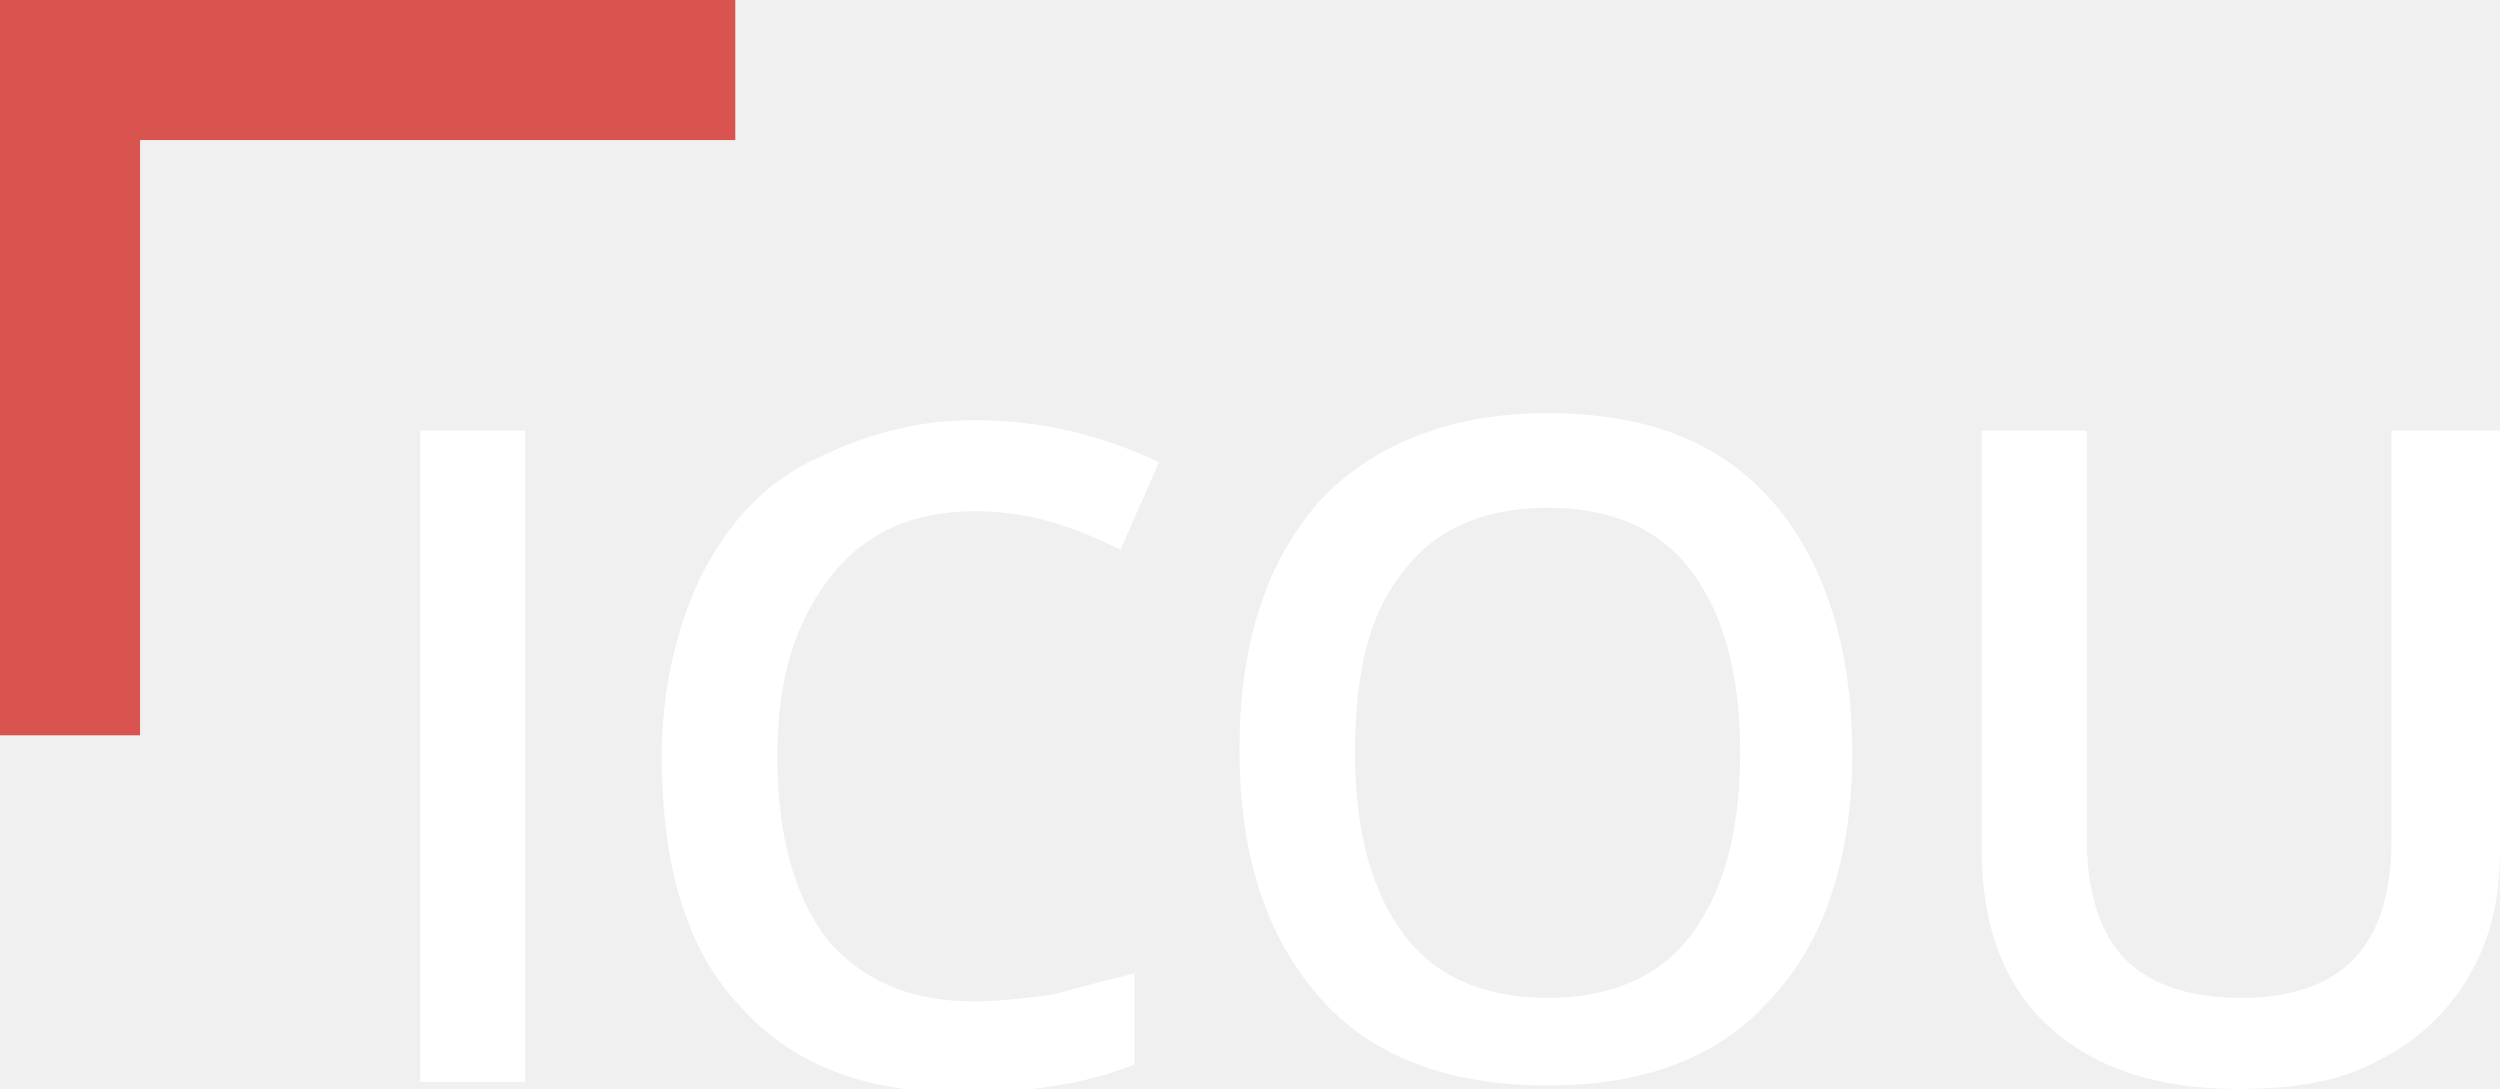
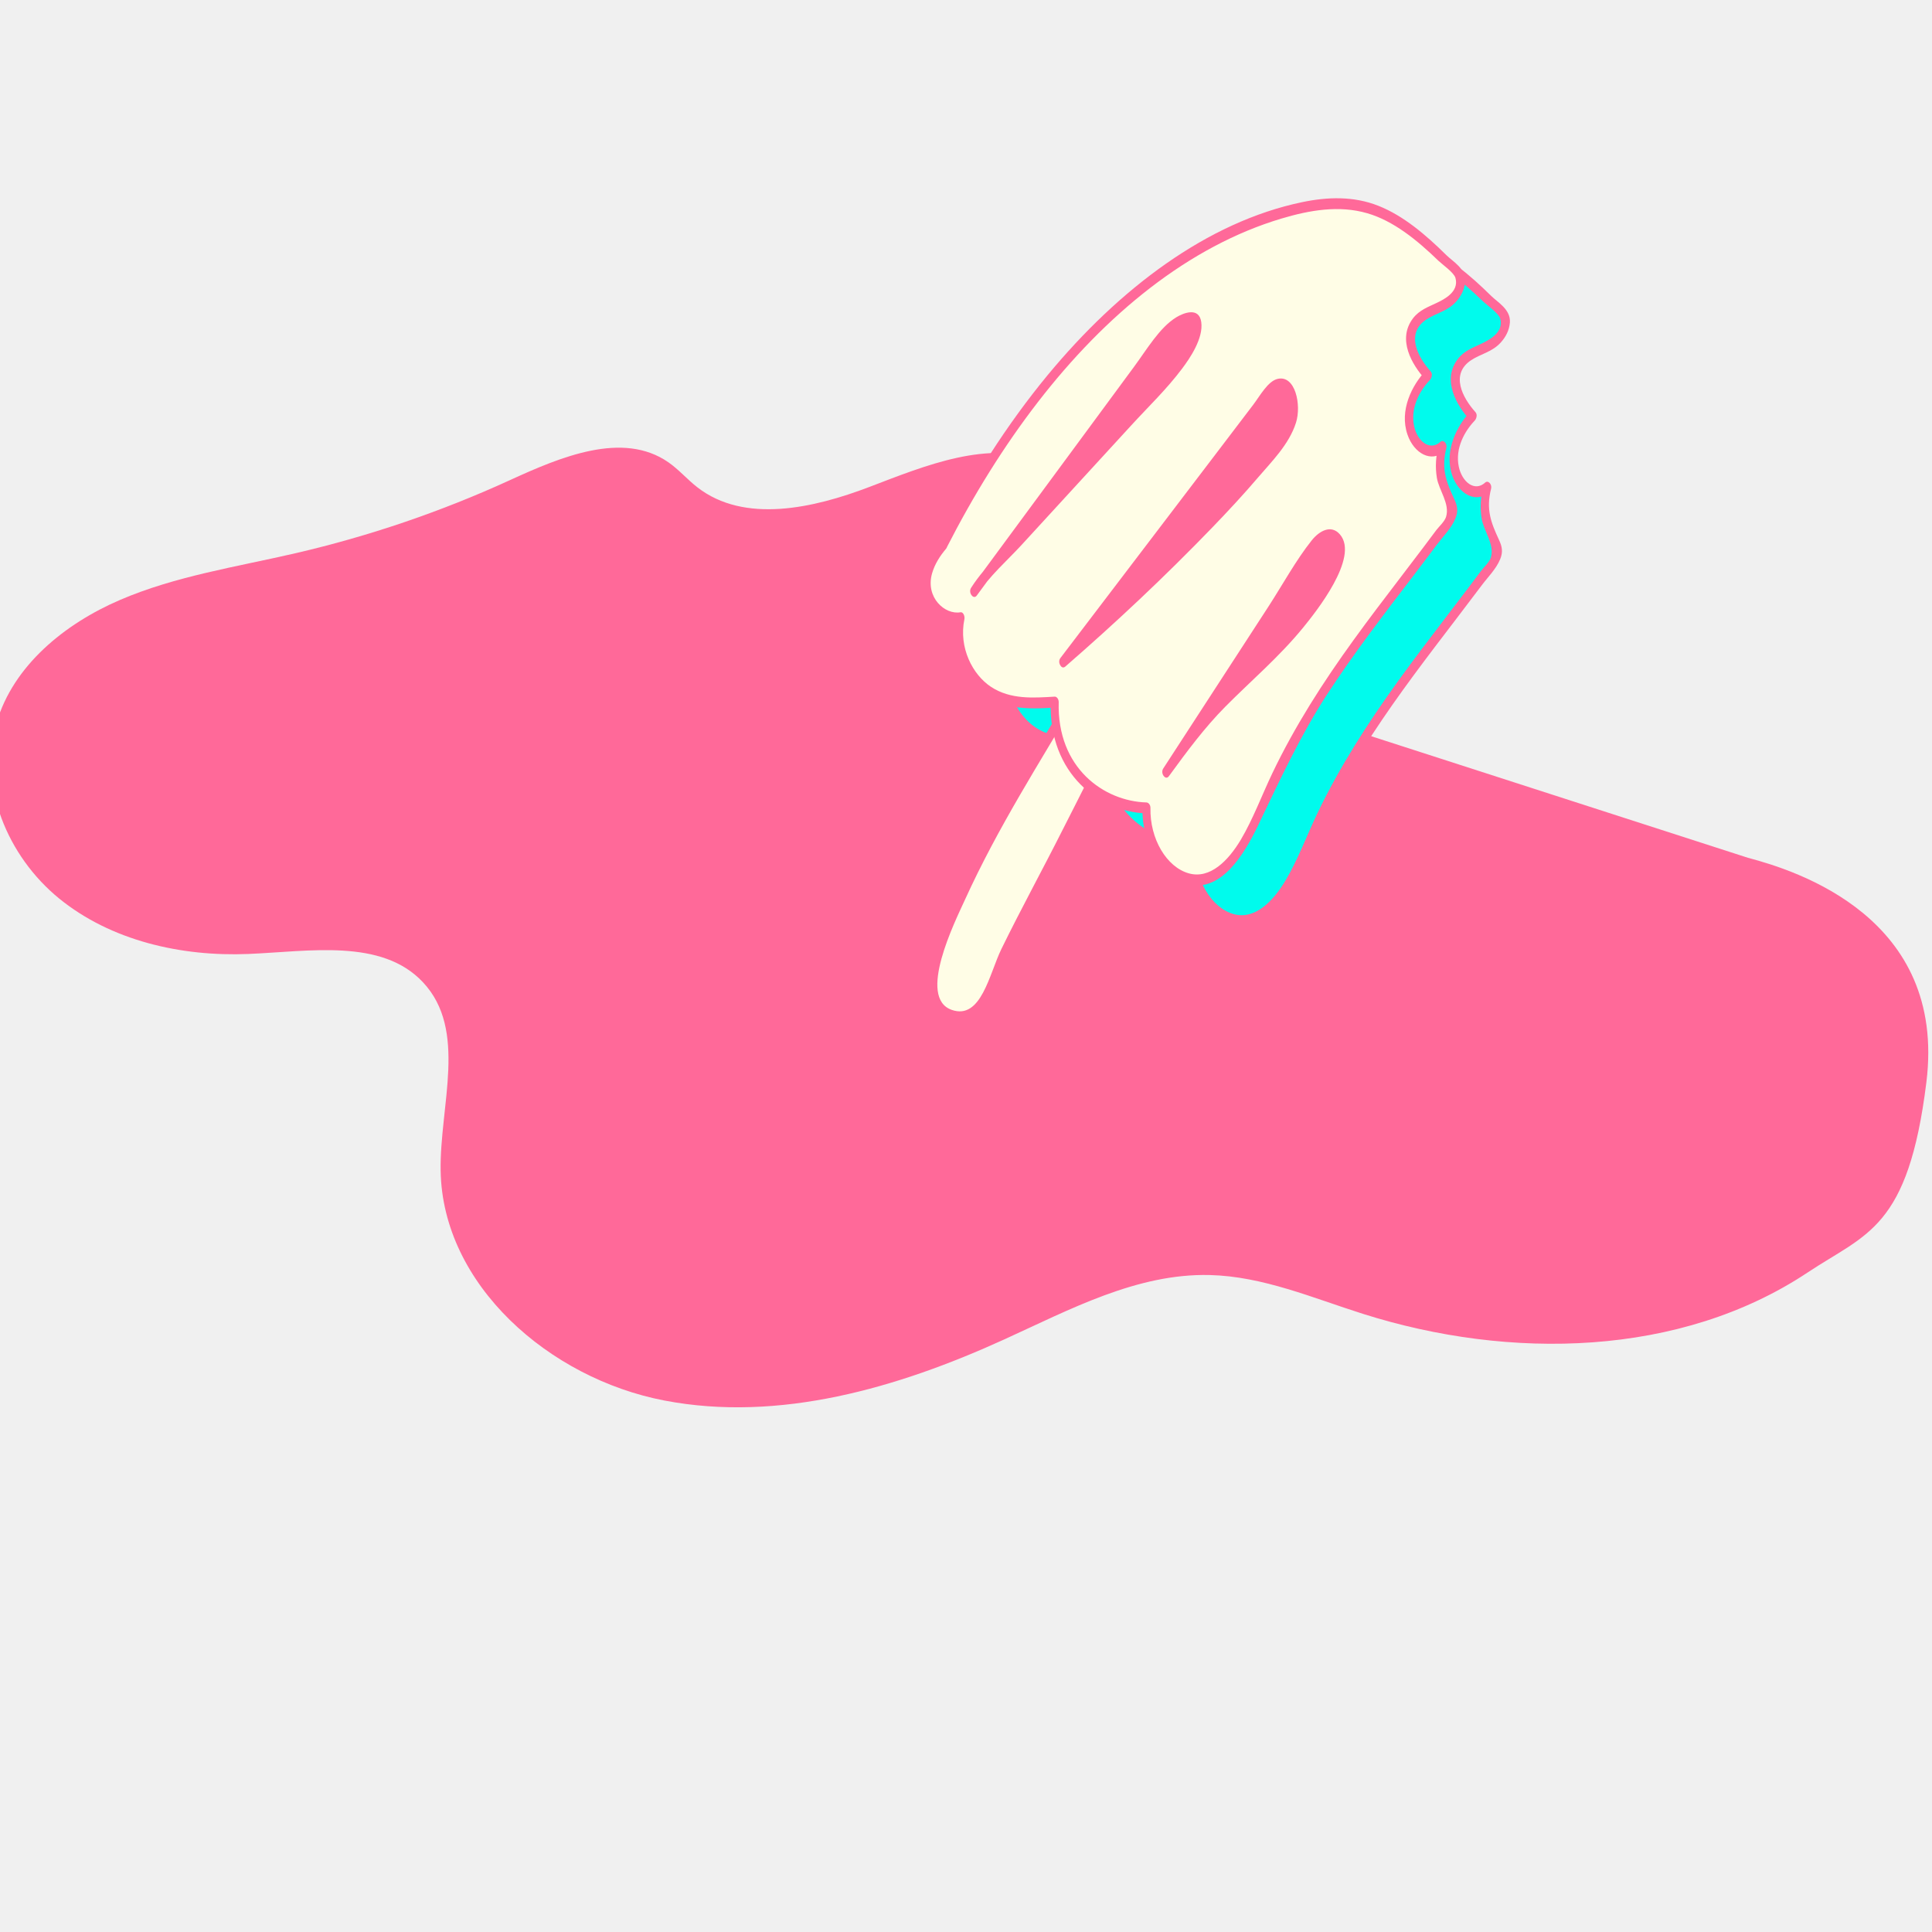
- <svg xmlns="http://www.w3.org/2000/svg" id="Layer_1" viewBox="0 0 71.4 31.1">
-   <style>.st0{fill:#fff}.st1{fill:#d9534f}</style>
-   <path class="st0" d="M12 30.8V12.3h3v18.6h-3zm15.8-16.2c-1.7 0-3.1.6-4.1 1.9s-1.5 2.9-1.5 5.1c0 2.3.5 4 1.4 5.2 1 1.2 2.4 1.8 4.2 1.8.8 0 1.5-.1 2.3-.2.7-.2 1.5-.4 2.3-.6v2.6c-1.5.6-3.1.8-5 .8-2.7 0-4.8-.8-6.3-2.5-1.5-1.6-2.2-4-2.2-7.1 0-1.9.4-3.6 1.1-5.1.7-1.4 1.7-2.6 3.1-3.3S26 12 27.8 12c1.9 0 3.6.4 5.3 1.2L32 15.7c-.6-.3-1.3-.6-2-.8-.7-.2-1.4-.3-2.2-.3zm25.1 6.9c0 3-.8 5.4-2.3 7-1.5 1.7-3.6 2.5-6.4 2.5-2.8 0-5-.8-6.5-2.5s-2.3-4-2.3-7.1c0-3.1.8-5.4 2.3-7.1 1.5-1.6 3.7-2.5 6.5-2.5s4.9.8 6.4 2.5 2.3 4.2 2.3 7.2zm-14.2 0c0 2.3.5 4 1.4 5.2.9 1.2 2.3 1.8 4.1 1.8 1.8 0 3.2-.6 4.1-1.8.9-1.2 1.4-2.9 1.4-5.2 0-2.3-.5-4-1.4-5.2-.9-1.2-2.3-1.8-4.1-1.8-1.8 0-3.2.6-4.1 1.8-1 1.2-1.4 2.9-1.4 5.2zm32.7-9.2v12c0 1.4-.3 2.6-.9 3.6-.6 1-1.4 1.8-2.6 2.4-1.1.6-2.4.8-4 .8-2.3 0-4.1-.6-5.4-1.8s-1.9-2.9-1.9-5v-12h3V24c0 1.5.4 2.7 1.1 3.4s1.8 1.1 3.3 1.1c2.9 0 4.3-1.5 4.3-4.5V12.3h3.1z" />
-   <path class="st1" d="M4 4h17V0H0v21h4z" />
+ <svg xmlns="http://www.w3.org/2000/svg" width="200mm" height="200mm" viewBox="0 0 708.661 708.661" id="svg5854" version="1.1">
+   <defs id="defs5856" />
+   <g id="layer1" transform="translate(0,-343.7008)">
+     <path id="path630" style="fill:#ff6999;fill-opacity:1;fill-rule:nonzero;stroke:none" d="m 496.409,611.628 c -39.522,-12.757 -72.955,-39.028 -94.181,-73.921 -5.141,-8.462 -8.846,-14.773 -9.105,-15.766 -1.206,-4.48 -5.658,-7.388 -10.082,-9.094 -20.565,-7.942 -43.371,1.53 -63.993,9.407 -20.594,7.877 -45.97,13.635 -63.267,0.182 -3.697,-2.875 -6.758,-6.479 -10.604,-9.158 -16.728,-11.644 -39.608,-1.943 -58.217,6.577 -25.158,11.518 -51.537,20.505 -78.581,26.772 -21.665,5.019 -43.965,8.364 -64.335,17.122 -20.373,8.755 -39.146,24.115 -45.272,44.962 -6.804,23.148 3.946,49.092 22.909,64.55 18.962,15.458 44.721,21.383 69.431,20.357 22.406,-0.931 48.819,-5.774 63.979,10.318 16.579,17.6 6.135,45.348 6.537,69.226 0.704,41.841 39.829,76.127 81.997,84.241 42.167,8.113 85.736,-4.628 124.655,-22.362 24.184,-11.011 48.799,-24.317 75.482,-23.654 19.445,0.478 37.712,8.394 56.21,14.25 53.797,17.035 116.383,15.855 163.114,-15.213 21.542,-14.331 36.851,-15.975 43.514,-69.734 7.497,-60.476 -47.737,-77.665 -65.43,-82.343 L 496.409,611.628" />
+     <g id="g6510" transform="translate(330.8542,-107.6127)">
+       <path d="M 31.513,666.163 C 61.578,606.906 105.712,558.225 157.444,543.841 c 9.892,-2.749 20.173,-4.222 30.024,-1.303 12.739,3.775 23.695,14.527 34.058,25.34 0.41,5.844 -4.362,9.636 -8.458,11.356 -4.116,1.723 -9.052,3.853 -10.138,9.53 -1.167,5.979 2.806,11.317 6.369,15.139 -4.362,4.234 -7.762,11.392 -6.738,18.562 1.004,7.17 7.967,12.214 12.104,7.572 -1.905,6.269 -0.983,13.951 2.273,19.077 0.778,1.225 1.72,2.48 1.761,4.099 0.021,1.608 -0.86,2.939 -1.679,4.074 -23.224,31.769 -49.111,60.977 -66.15,99.356 -5.857,13.187 -11.981,28.805 -23.04,31.956 -10.936,3.115 -22.569,-10.802 -21.75,-25.997 -8.253,-0.053 -16.671,-2.917 -23.245,-9.714 -6.574,-6.798 -11.018,-17.874 -10.404,-29.099 -8.171,0.498 -16.732,0.9 -24.125,-3.873 -7.393,-4.771 -13.066,-16.509 -10.424,-27.077 -5.366,1.488 -11.264,-3.789 -12.411,-11.118 -1.147,-7.332 6.042,-15.559 6.042,-15.559" style="fill:#00fbed;fill-opacity:1;fill-rule:nonzero;stroke:none" id="path632" />
+       <path d="m 32.783,667.175 c 19.599,-38.41 44.708,-72.19 74.69,-95.321 15.032,-11.608 31.232,-20.394 48.128,-25.435 10.281,-3.068 21.053,-4.969 31.478,-1.946 9.605,2.788 18.227,9.809 26.153,17.488 1.27,1.228 5.673,4.29 6.205,6.239 1.413,5.165 -4.362,7.925 -6.758,9.102 -3.072,1.502 -6.472,2.584 -8.888,5.808 -5.775,7.701 -0.328,16.895 4.465,22.211 0.102,-1.049 0.205,-2.1 0.307,-3.149 -5.018,5.293 -9.81,14.566 -6.738,23.517 2.355,6.865 8.786,10.489 13.578,6.079 -0.717,-0.755 -1.434,-1.507 -2.15,-2.262 -1.004,3.951 -1.311,7.905 -0.635,12.024 0.737,4.516 4.874,9.566 3.359,14.342 -0.532,1.686 -2.642,3.579 -3.564,4.826 -1.597,2.139 -3.195,4.27 -4.792,6.39 -2.826,3.722 -5.652,7.419 -8.479,11.121 -11.469,15.019 -22.938,30.102 -33.177,46.713 -4.915,7.944 -9.544,16.221 -13.701,24.926 -3.85,8.101 -7.086,16.87 -11.571,24.401 -4.608,7.76 -11.284,14.496 -19.005,12.368 -8.212,-2.259 -14.377,-12.642 -14.131,-24.015 0.021,-1.102 -0.696,-1.983 -1.475,-2.008 -15.544,-0.456 -32.85,-12.6 -32.194,-36.805 0.041,-1.051 -0.696,-2.053 -1.454,-2.008 -7.741,0.459 -16.2,1.133 -23.388,-3.596 -6.738,-4.449 -11.899,-14.365 -9.728,-24.812 0.225,-1.121 -0.451,-2.712 -1.434,-2.539 -5.714,1.032 -12.923,-5.397 -10.445,-14.205 1.004,-3.54 3.011,-6.594 5.12,-9.049 1.434,-1.686 -0.655,-4.513 -2.089,-2.838 -3.482,4.091 -7.291,10.567 -6.431,17.245 1.106,8.641 7.803,13.948 13.844,12.86 -0.471,-0.847 -0.942,-1.692 -1.413,-2.539 -2.089,10.181 1.536,20.262 7.578,26.411 8.049,8.179 18.882,7.637 28.385,7.075 -0.492,-0.668 -0.983,-1.339 -1.475,-2.005 -0.737,26.431 18.002,40.315 35.123,40.818 -0.492,-0.668 -0.983,-1.339 -1.475,-2.005 -0.287,13.836 7.7,26.431 17.777,28.218 11.1,1.969 19.19,-10.369 24.678,-21.842 7.987,-16.739 15.544,-33.078 25.334,-48.091 9.851,-15.097 20.582,-29.031 31.252,-43.016 3.031,-3.965 6.042,-7.933 9.052,-11.935 2.15,-2.889 5.222,-5.875 6.717,-9.516 1.085,-2.676 0.717,-4.6 -0.43,-7.069 -2.949,-6.378 -4.833,-11.121 -2.908,-18.78 0.41,-1.619 -1.106,-3.224 -2.15,-2.265 -3.871,3.549 -8.54,-0.193 -9.707,-5.864 -1.372,-6.7 2.13,-12.925 5.816,-16.809 0.676,-0.702 1.126,-2.24 0.307,-3.149 -4.792,-5.316 -9.298,-13.948 -1.577,-19.057 3.666,-2.41 7.741,-2.961 10.957,-6.594 1.638,-1.829 3.052,-4.298 3.256,-7.265 0.307,-4.765 -4.465,-7.338 -6.861,-9.709 -7.659,-7.556 -15.851,-14.502 -24.985,-18.117 -9.093,-3.604 -18.637,-3.275 -27.935,-1.339 -34.857,7.254 -67.154,31.766 -93.307,63.39 -15.012,18.148 -28.201,38.919 -39.649,61.354 -1.085,2.125 1.454,4.133 2.54,2.027" style="fill:#ff6999;fill-opacity:1;fill-rule:nonzero;stroke:none" id="path634" />
+       <path d="m 68.377,711.391 c -5.693,9.692 -11.387,19.384 -17.08,29.076 -12.022,20.458 -24.146,41.145 -32.481,64.766 -2.273,6.381 -4.157,14.317 -1.249,20.187 3.256,6.591 10.957,6.107 15.544,1.202 4.588,-4.908 5.796,-13.531 9.195,-19.997 14.049,-26.73 42.373,-82.497 41.39,-84.007 -0.348,-0.559 -15.319,-11.227 -15.319,-11.227" style="fill:#ff6999;fill-opacity:1;fill-rule:nonzero;stroke:none" id="path636" />
+       <path d="m 67.333,709.973 c -14.787,25.2 -30.781,49.872 -43.11,77.548 -4.239,9.496 -12.329,24.809 -8.806,36.612 2.601,8.755 10.731,9.913 16.302,6.043 3.686,-2.55 5.878,-7.066 7.7,-11.957 1.966,-5.288 3.932,-10.139 6.451,-14.972 4.588,-8.808 9.155,-17.664 13.681,-26.545 8.049,-15.794 16.404,-31.52 23.613,-48.066 1.372,-3.132 3.052,-5.724 0.614,-8.316 -4.178,-4.455 -9.953,-7.301 -14.664,-10.662 -1.659,-1.191 -3.154,2.268 -1.475,3.465 3.502,2.506 7.025,5.022 10.506,7.578 1.27,0.917 3.195,3.115 4.608,3.448 -0.942,-0.221 0.143,-1.605 -0.676,-1.043 -0.287,0.201 -0.717,1.823 -0.881,2.229 -5.263,12.623 -11.653,24.515 -17.654,36.47 -7.414,14.686 -15.258,28.992 -22.507,43.807 -4.465,9.099 -7.434,26.134 -18.227,22.351 -12.759,-4.466 1.147,-32.281 4.854,-40.443 12.104,-26.557 27.464,-50.367 41.759,-74.709 1.167,-1.994 -0.901,-4.852 -2.089,-2.835" style="fill:#ff6999;fill-opacity:1;fill-rule:nonzero;stroke:none" id="path638" />
+       <path d="m 63.831,705.166 c -5.693,9.689 -11.387,19.381 -17.08,29.073 -12.022,20.461 -24.146,41.148 -32.502,64.768 -2.253,6.381 -4.157,14.317 -1.249,20.187 3.277,6.591 10.957,6.104 15.544,1.2 4.608,-4.905 5.796,-13.529 9.195,-19.997 C 51.788,773.67 80.133,717.903 79.15,716.393 78.781,715.831 63.831,705.166 63.831,705.166" style="fill:#fffde6;fill-opacity:1;fill-rule:nonzero;stroke:none" id="path640" />
+       <path d="m 62.786,703.746 c -14.807,25.203 -30.802,49.872 -43.131,77.55 -4.219,9.496 -12.329,24.809 -8.806,36.612 2.621,8.755 10.731,9.913 16.302,6.043 3.686,-2.553 5.878,-7.069 7.7,-11.957 1.987,-5.288 3.932,-10.139 6.451,-14.972 4.608,-8.811 9.155,-17.664 13.681,-26.545 8.049,-15.796 16.425,-31.52 23.634,-48.069 1.352,-3.129 3.031,-5.721 0.614,-8.313 -4.198,-4.455 -9.953,-7.301 -14.664,-10.662 -1.679,-1.194 -3.174,2.265 -1.495,3.465 3.523,2.506 7.025,5.022 10.527,7.575 1.249,0.917 3.174,3.115 4.588,3.448 -0.922,-0.218 0.164,-1.602 -0.655,-1.043 -0.307,0.201 -0.737,1.826 -0.901,2.229 -5.263,12.625 -11.633,24.515 -17.654,36.47 -7.393,14.689 -15.258,28.992 -22.507,43.81 -4.444,9.099 -7.414,26.132 -18.227,22.351 -12.759,-4.466 1.147,-32.281 4.874,-40.443 12.083,-26.557 27.443,-50.37 41.738,-74.712 1.167,-1.994 -0.881,-4.849 -2.068,-2.835" style="fill:#ff6999;fill-opacity:1;fill-rule:nonzero;stroke:none" id="path642" />
+       <path d="M 15.088,651.222 C 45.173,591.965 89.287,543.284 141.04,528.9 c 9.871,-2.749 20.152,-4.225 30.003,-1.303 12.759,3.775 23.716,14.524 34.079,25.34 0.41,5.842 -4.362,9.633 -8.479,11.356 -4.096,1.723 -9.032,3.853 -10.138,9.53 -1.147,5.979 2.826,11.317 6.369,15.139 -4.342,4.234 -7.741,11.392 -6.738,18.562 1.004,7.17 7.987,12.214 12.124,7.572 -1.905,6.269 -0.983,13.948 2.253,19.077 0.778,1.225 1.741,2.48 1.761,4.099 0.041,1.605 -0.84,2.939 -1.679,4.074 -23.224,31.769 -49.09,60.977 -66.13,99.356 -5.857,13.187 -12.001,28.805 -23.06,31.956 -10.916,3.112 -22.569,-10.802 -21.75,-26 -8.233,-0.053 -16.671,-2.914 -23.224,-9.712 -6.574,-6.798 -11.018,-17.874 -10.424,-29.101 -8.171,0.501 -16.712,0.903 -24.105,-3.87 -7.393,-4.771 -13.066,-16.512 -10.424,-27.077 -5.386,1.485 -11.264,-3.789 -12.411,-11.121 -1.147,-7.329 6.021,-15.556 6.021,-15.556" style="fill:#fffde6;fill-opacity:1;fill-rule:nonzero;stroke:none" id="path644" />
+       <path d="m 16.358,652.232 c 19.62,-38.41 44.708,-72.19 74.69,-95.318 15.053,-11.608 31.252,-20.394 48.148,-25.435 10.281,-3.068 21.053,-4.969 31.457,-1.949 9.626,2.791 18.248,9.809 26.173,17.488 1.27,1.23 5.652,4.292 6.185,6.241 1.434,5.162 -4.342,7.922 -6.758,9.099 -3.072,1.502 -6.472,2.584 -8.888,5.811 -5.755,7.701 -0.307,16.893 4.485,22.211 0.102,-1.049 0.184,-2.1 0.287,-3.149 -5.018,5.293 -9.81,14.566 -6.717,23.514 2.355,6.868 8.765,10.489 13.578,6.082 -0.717,-0.755 -1.454,-1.51 -2.171,-2.262 -0.983,3.951 -1.311,7.902 -0.635,12.024 0.737,4.516 4.874,9.563 3.359,14.34 -0.532,1.689 -2.621,3.582 -3.564,4.826 -1.577,2.142 -3.174,4.27 -4.792,6.392 -2.806,3.722 -5.632,7.419 -8.458,11.121 -11.469,15.019 -22.958,30.102 -33.198,46.713 -4.895,7.944 -9.523,16.221 -13.681,24.924 -3.871,8.104 -7.107,16.87 -11.571,24.401 -4.628,7.763 -11.305,14.496 -19.026,12.371 -8.192,-2.259 -14.377,-12.642 -14.131,-24.018 0.02,-1.099 -0.696,-1.983 -1.475,-2.005 -15.544,-0.456 -32.85,-12.6 -32.174,-36.808 0.02,-1.049 -0.696,-2.05 -1.475,-2.005 -7.741,0.459 -16.2,1.13 -23.368,-3.596 -6.738,-4.449 -11.899,-14.365 -9.748,-24.812 0.225,-1.121 -0.451,-2.712 -1.413,-2.539 -5.714,1.029 -12.923,-5.397 -10.465,-14.205 1.004,-3.54 3.031,-6.597 5.12,-9.052 1.434,-1.683 -0.655,-4.51 -2.068,-2.835 -3.502,4.091 -7.311,10.565 -6.451,17.245 1.106,8.641 7.823,13.945 13.865,12.857 -0.471,-0.844 -0.942,-1.692 -1.413,-2.536 -2.109,10.181 1.516,20.262 7.578,26.411 8.028,8.179 18.862,7.637 28.365,7.075 -0.492,-0.671 -0.983,-1.339 -1.475,-2.008 -0.717,26.434 18.022,40.317 35.123,40.818 -0.492,-0.668 -0.963,-1.337 -1.454,-2.005 -0.307,13.839 7.68,26.431 17.777,28.22 11.1,1.969 19.169,-10.369 24.658,-21.842 8.008,-16.739 15.565,-33.078 25.334,-48.091 9.851,-15.097 20.582,-29.034 31.273,-43.016 3.011,-3.965 6.042,-7.933 9.032,-11.938 2.171,-2.886 5.222,-5.875 6.717,-9.513 1.106,-2.676 0.737,-4.6 -0.41,-7.072 -2.949,-6.376 -4.854,-11.118 -2.908,-18.78 0.41,-1.616 -1.126,-3.221 -2.171,-2.262 -3.85,3.549 -8.54,-0.193 -9.687,-5.864 -1.372,-6.7 2.13,-12.927 5.816,-16.809 0.655,-0.702 1.106,-2.243 0.287,-3.149 -4.792,-5.316 -9.298,-13.948 -1.556,-19.057 3.645,-2.41 7.721,-2.961 10.957,-6.597 1.618,-1.826 3.052,-4.295 3.236,-7.262 0.328,-4.768 -4.465,-7.338 -6.861,-9.712 -7.639,-7.553 -15.831,-14.502 -24.965,-18.117 -9.114,-3.602 -18.657,-3.272 -27.935,-1.339 -34.857,7.256 -67.174,31.769 -93.327,63.393 -14.991,18.148 -28.18,38.916 -39.649,61.354 -1.085,2.122 1.475,4.13 2.54,2.025" style="fill:#ff6999;fill-opacity:1;fill-rule:nonzero;stroke:none" id="path646" />
+       <path d="m 26.475,668.21 c 21.954,-29.77 43.888,-59.542 65.843,-89.315 3.932,-5.335 8.499,-11.04 14.049,-11.001 0.553,0.002 1.147,0.095 1.556,0.621 0.594,0.775 0.471,2.08 0.246,3.151 -1.782,8.543 -7.147,14.647 -12.227,20.192 -22.733,24.784 -45.465,49.568 -68.178,74.351 l -1.29,1.999" style="fill:#ff6999;fill-opacity:1;fill-rule:nonzero;stroke:none" id="path648" />
+       <path d="m 27.52,669.63 c 13.251,-17.989 26.521,-35.975 39.772,-53.963 6.861,-9.303 13.722,-18.607 20.582,-27.91 2.908,-3.948 5.734,-8.134 8.847,-11.767 2.007,-2.321 12.513,-11.42 9.114,-1.558 -3.338,9.681 -11.08,16.16 -16.998,22.617 -7.578,8.26 -15.155,16.523 -22.733,24.784 -7.066,7.712 -14.131,15.422 -21.197,23.131 -6.349,6.924 -14.131,13.501 -19.476,21.828 -1.249,1.935 0.84,4.782 2.089,2.838 4.547,-7.097 11.018,-12.628 16.425,-18.526 6.82,-7.435 13.64,-14.868 20.459,-22.306 6.554,-7.159 13.128,-14.32 19.702,-21.479 6.205,-6.784 12.943,-13.196 18.637,-20.796 2.826,-3.75 7.864,-11.093 7.025,-17.077 -0.799,-5.707 -6.615,-3.297 -9.155,-1.75 -6.144,3.761 -10.813,11.809 -15.503,18.157 -6.164,8.372 -12.349,16.744 -18.514,25.117 -13.722,18.61 -27.443,37.216 -41.165,55.823 -1.331,1.823 0.737,4.659 2.089,2.838" style="fill:#ff6999;fill-opacity:1;fill-rule:nonzero;stroke:none" id="path650" />
+       <path d="m 59.161,694.084 c 24.965,-32.798 49.93,-65.596 74.895,-98.394 1.085,-1.429 2.253,-2.911 3.727,-3.395 3.543,-1.172 6.656,4.544 6.205,9.494 -0.451,4.949 -3.133,8.898 -5.734,12.407 -23.204,31.33 -79.093,79.888 -79.093,79.888" style="fill:#ff6999;fill-opacity:1;fill-rule:nonzero;stroke:none" id="path652" />
+       <path d="m 60.206,695.499 c 14.561,-19.13 29.122,-38.262 43.684,-57.395 7.393,-9.717 14.807,-19.434 22.2,-29.152 1.618,-2.125 3.236,-4.253 4.854,-6.378 0.819,-1.077 1.823,-2.71 2.765,-3.644 1.393,-1.359 5.304,-4.592 7.229,-3.37 1.638,1.035 1.577,6.418 1.311,7.757 -0.43,2.217 -1.823,4.712 -2.847,6.331 -1.106,1.767 -2.355,3.378 -3.584,4.989 -18.145,23.799 -39.588,43.351 -60.416,62.459 -5.611,5.165 -11.264,10.285 -16.978,15.254 -1.597,1.384 -0.123,4.854 1.475,3.465 18.432,-16.026 36.516,-32.98 53.924,-51.027 5.755,-5.973 11.448,-12.083 16.937,-18.52 4.731,-5.553 11.243,-11.94 13.763,-19.935 2.048,-6.473 -0.246,-17.555 -6.738,-16.045 -3.604,0.842 -6.472,6.227 -8.929,9.452 -4.383,5.769 -8.765,11.54 -13.169,17.309 -19.19,25.206 -38.379,50.412 -57.569,75.615 -1.372,1.792 0.717,4.628 2.089,2.835" style="fill:#ff6999;fill-opacity:1;fill-rule:nonzero;stroke:none" id="path654" />
+       <path d="m 96.947,734.5 c 17.469,-26.912 34.959,-53.826 52.449,-80.741 1.577,-2.447 3.297,-5 5.571,-5.984 2.294,-0.984 5.284,0.33 5.898,3.493 0.41,2.097 -0.307,4.267 -1.085,6.166 -12.247,30.262 -38.871,43.407 -56.463,68.292 l -6.369,8.775" style="fill:#ff6999;fill-opacity:1;fill-rule:nonzero;stroke:none" id="path656" />
+       <path d="m 97.971,735.92 c 11.94,-18.383 23.88,-36.76 35.819,-55.141 5.837,-8.962 11.346,-18.691 17.613,-27.068 0.881,-1.351 1.884,-2.497 3.011,-3.439 3.891,1.927 5.14,4.256 3.748,6.982 -0.471,1.938 -1.741,3.957 -2.601,5.621 -2.028,3.976 -4.362,7.654 -6.861,11.096 -9.544,13.173 -21.361,22.678 -32.174,33.69 -7.516,7.634 -14.049,16.381 -20.623,25.421 -1.331,1.834 0.737,4.673 2.068,2.838 6.574,-9.032 13.087,-17.785 20.603,-25.377 9.585,-9.672 19.804,-18.266 28.692,-29.182 4.219,-5.196 20.685,-25.603 13.353,-34.042 -3.236,-3.728 -7.557,-1.239 -10.281,2.142 -5.837,7.301 -10.793,16.445 -16.056,24.543 -12.8,19.692 -25.579,39.386 -38.379,59.078 -1.249,1.927 0.819,4.773 2.068,2.838" style="fill:#ff6999;fill-opacity:1;fill-rule:nonzero;stroke:none" id="path658" />
+     </g>
+     <flowRoot xml:space="preserve" id="flowRoot6526" style="font-style:normal;font-variant:normal;font-weight:normal;font-stretch:normal;font-size:40px;line-height:125%;font-family:FreeSans;-inkscape-font-specification:FreeSans;letter-spacing:0px;word-spacing:0px;fill:#000000;fill-opacity:1;stroke:none;stroke-width:1px;stroke-linecap:butt;stroke-linejoin:miter;stroke-opacity:1;" transform="translate(0,343.7008)">
+       <flowRegion id="flowRegion6528">
+         <rect id="rect6530" width="467.147" height="164.984" x="-59.32" y="156.242" style="font-style:normal;font-variant:normal;font-weight:normal;font-stretch:normal;font-family:FreeSans;-inkscape-font-specification:FreeSans;" />
+       </flowRegion>
+       <flowPara id="flowPara6532" />
+     </flowRoot>
+     <flowRoot xml:space="preserve" id="flowRoot6534" style="font-style:normal;font-variant:normal;font-weight:bold;font-stretch:normal;font-size:87.5px;line-height:125%;font-family:sans-serif;-inkscape-font-specification:'sans-serif Bold';letter-spacing:0px;word-spacing:0px;fill:#000000;fill-opacity:1;stroke:none;stroke-width:1px;stroke-linecap:butt;stroke-linejoin:miter;stroke-opacity:1" transform="translate(151.9606,369.5586)">
+       <flowRegion id="flowRegion6536">
+         <rect id="rect6538" width="533.882" height="229.866" x="-76.004" y="171.072" style="font-style:normal;font-variant:normal;font-weight:bold;font-stretch:normal;font-size:87.5px;font-family:sans-serif;-inkscape-font-specification:'sans-serif Bold'" />
+       </flowRegion>
+       <flowPara id="flowPara6540" style="font-style:normal;font-variant:normal;font-weight:600;font-stretch:normal;font-size:87.5px;font-family:FreeSans;-inkscape-font-specification:'FreeSans Semi-Bold';fill:#ffffff;fill-opacity:1">SEXY</flowPara>
+     </flowRoot>
+     <flowRoot xml:space="preserve" id="flowRoot6534-5" style="font-style:normal;font-variant:normal;font-weight:bold;font-stretch:normal;font-size:87.5px;line-height:125%;font-family:sans-serif;-inkscape-font-specification:'sans-serif Bold';letter-spacing:0px;word-spacing:0px;fill:#000000;fill-opacity:1;stroke:none;stroke-width:1px;stroke-linecap:butt;stroke-linejoin:miter;stroke-opacity:1" transform="translate(254.7003,549.9569)">
+       <flowRegion id="flowRegion6536-7">
+         <rect id="rect6538-0" width="533.882" height="229.866" x="-76.004" y="171.072" style="font-style:normal;font-variant:normal;font-weight:bold;font-stretch:normal;font-size:87.5px;font-family:sans-serif;-inkscape-font-specification:'sans-serif Bold'" />
+       </flowRegion>
+       <flowPara style="font-style:normal;font-variant:normal;font-weight:600;font-stretch:normal;font-size:87.5px;font-family:FreeSans;-inkscape-font-specification:'FreeSans Semi-Bold';fill:#ffffff;fill-opacity:1" id="flowPara6566">DIVERSIÓN</flowPara>
+     </flowRoot>
+   </g>
</svg>
